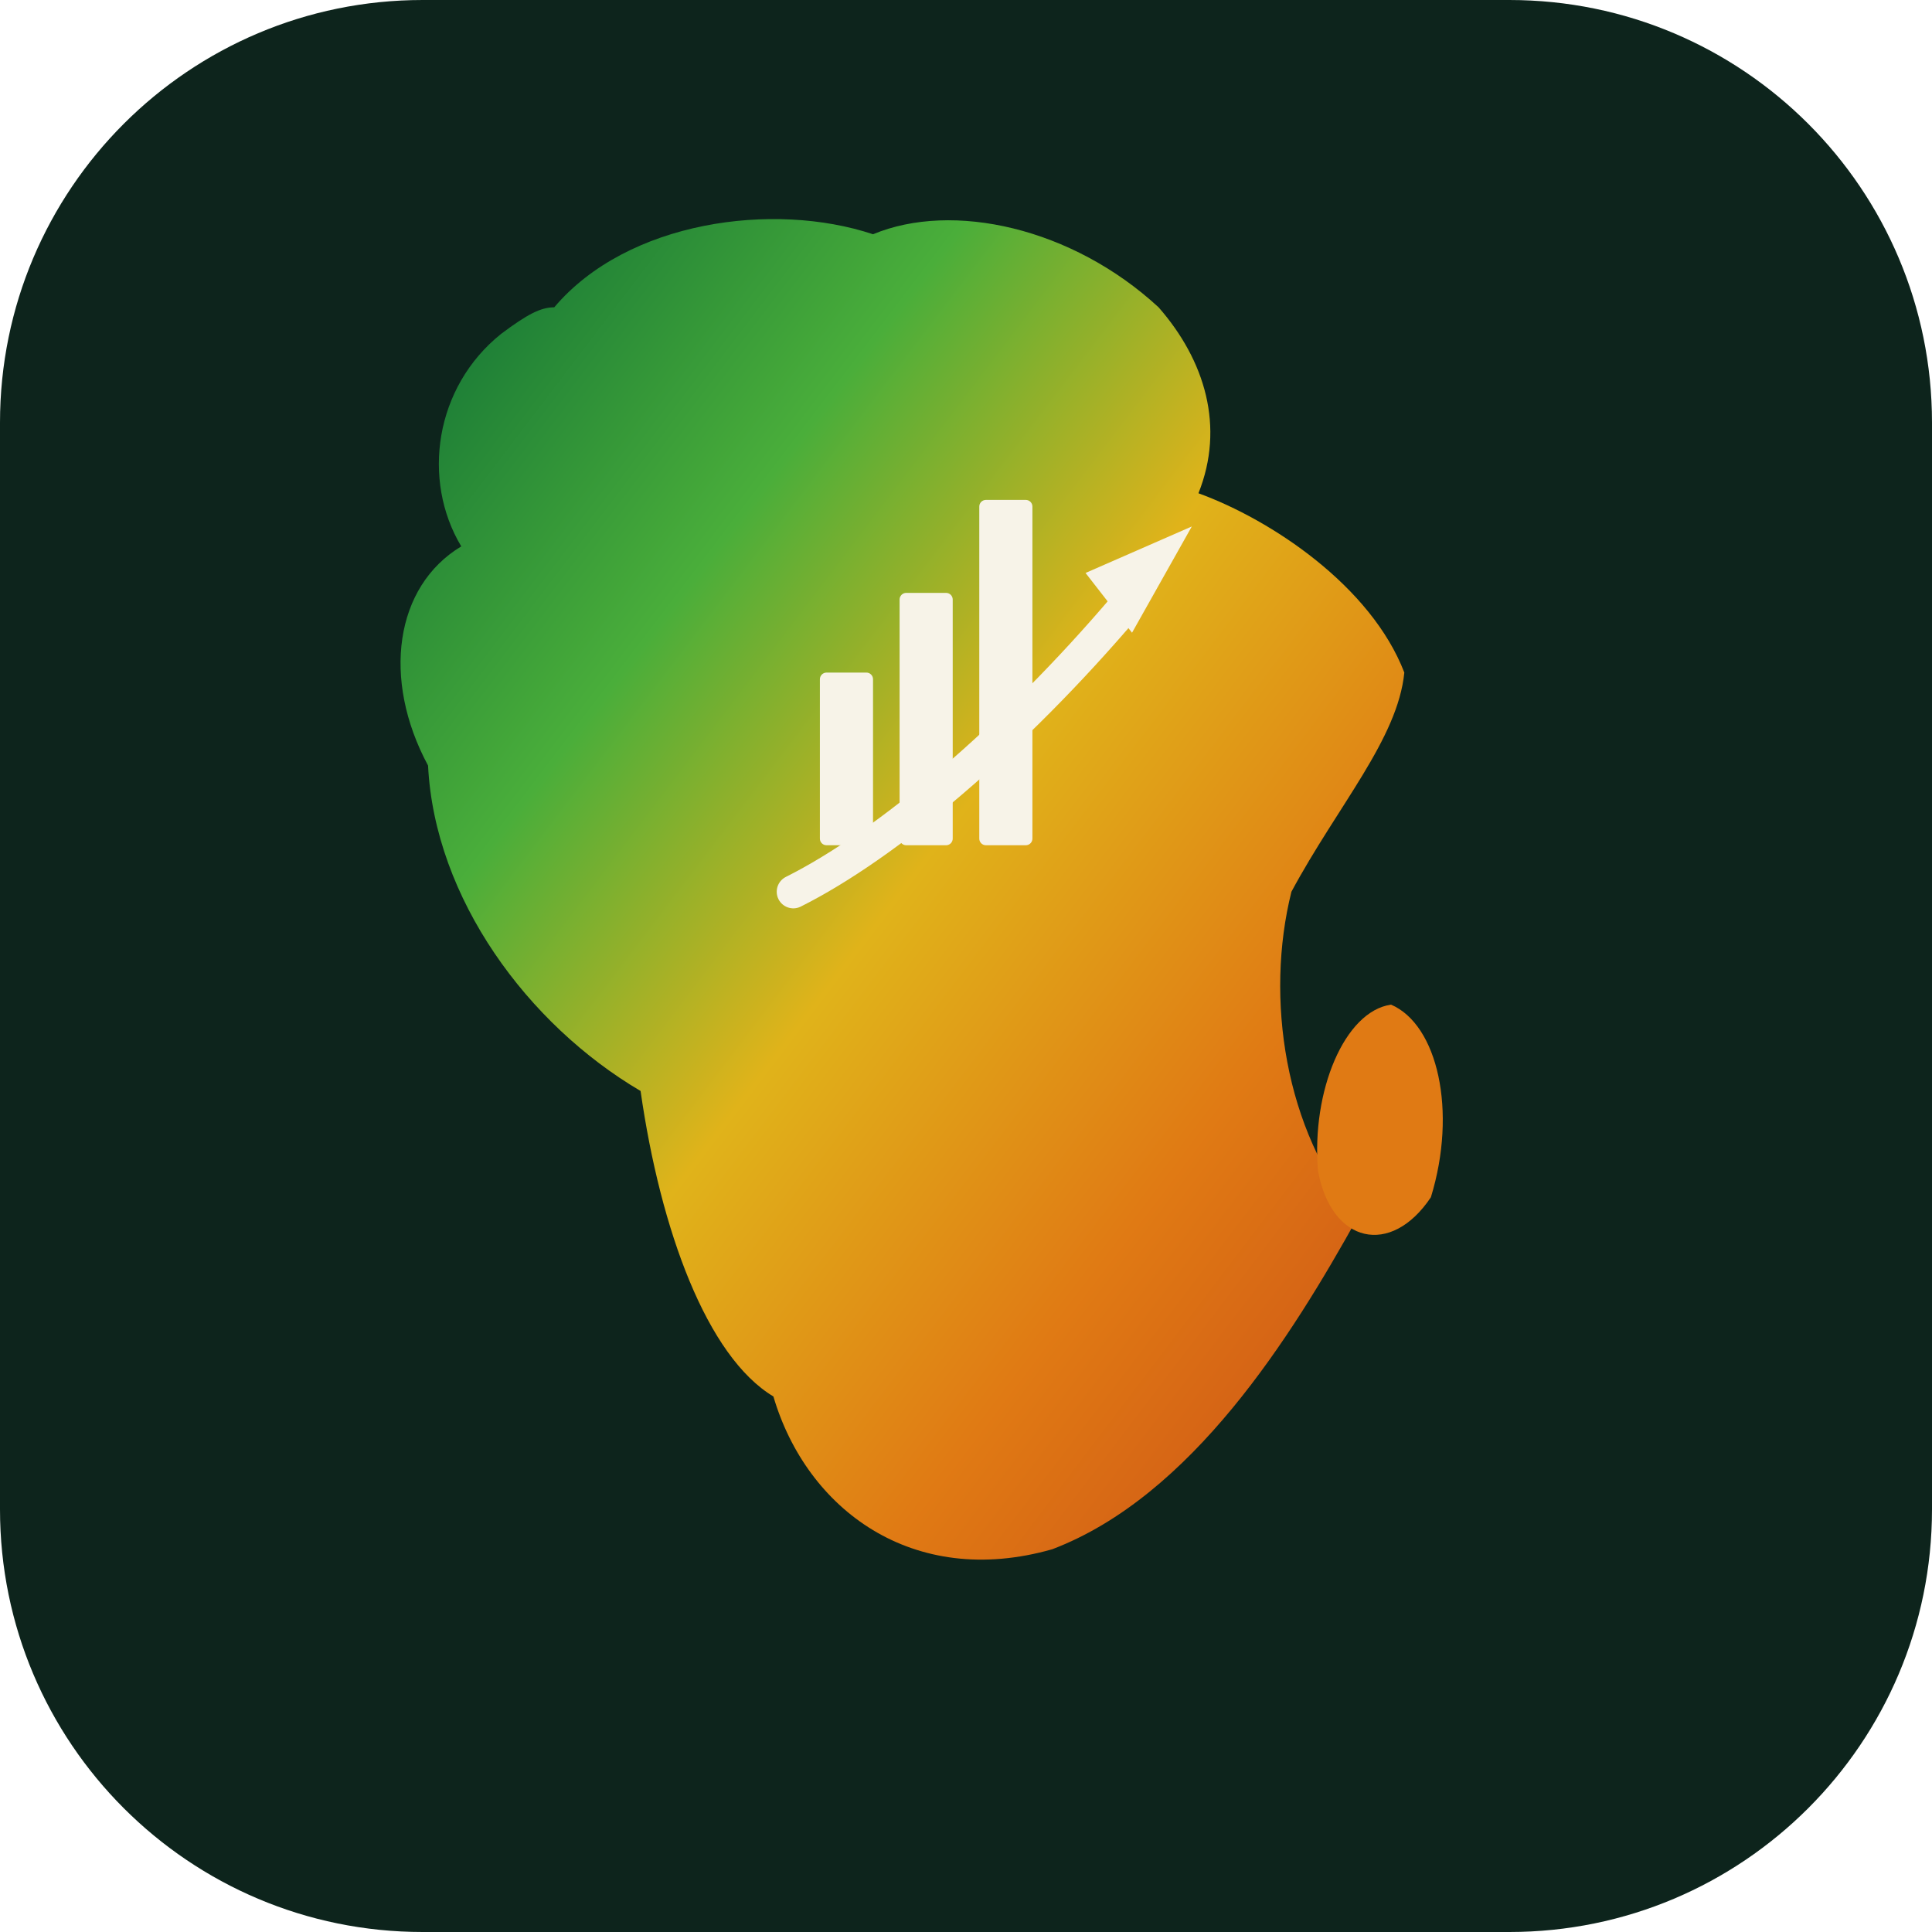
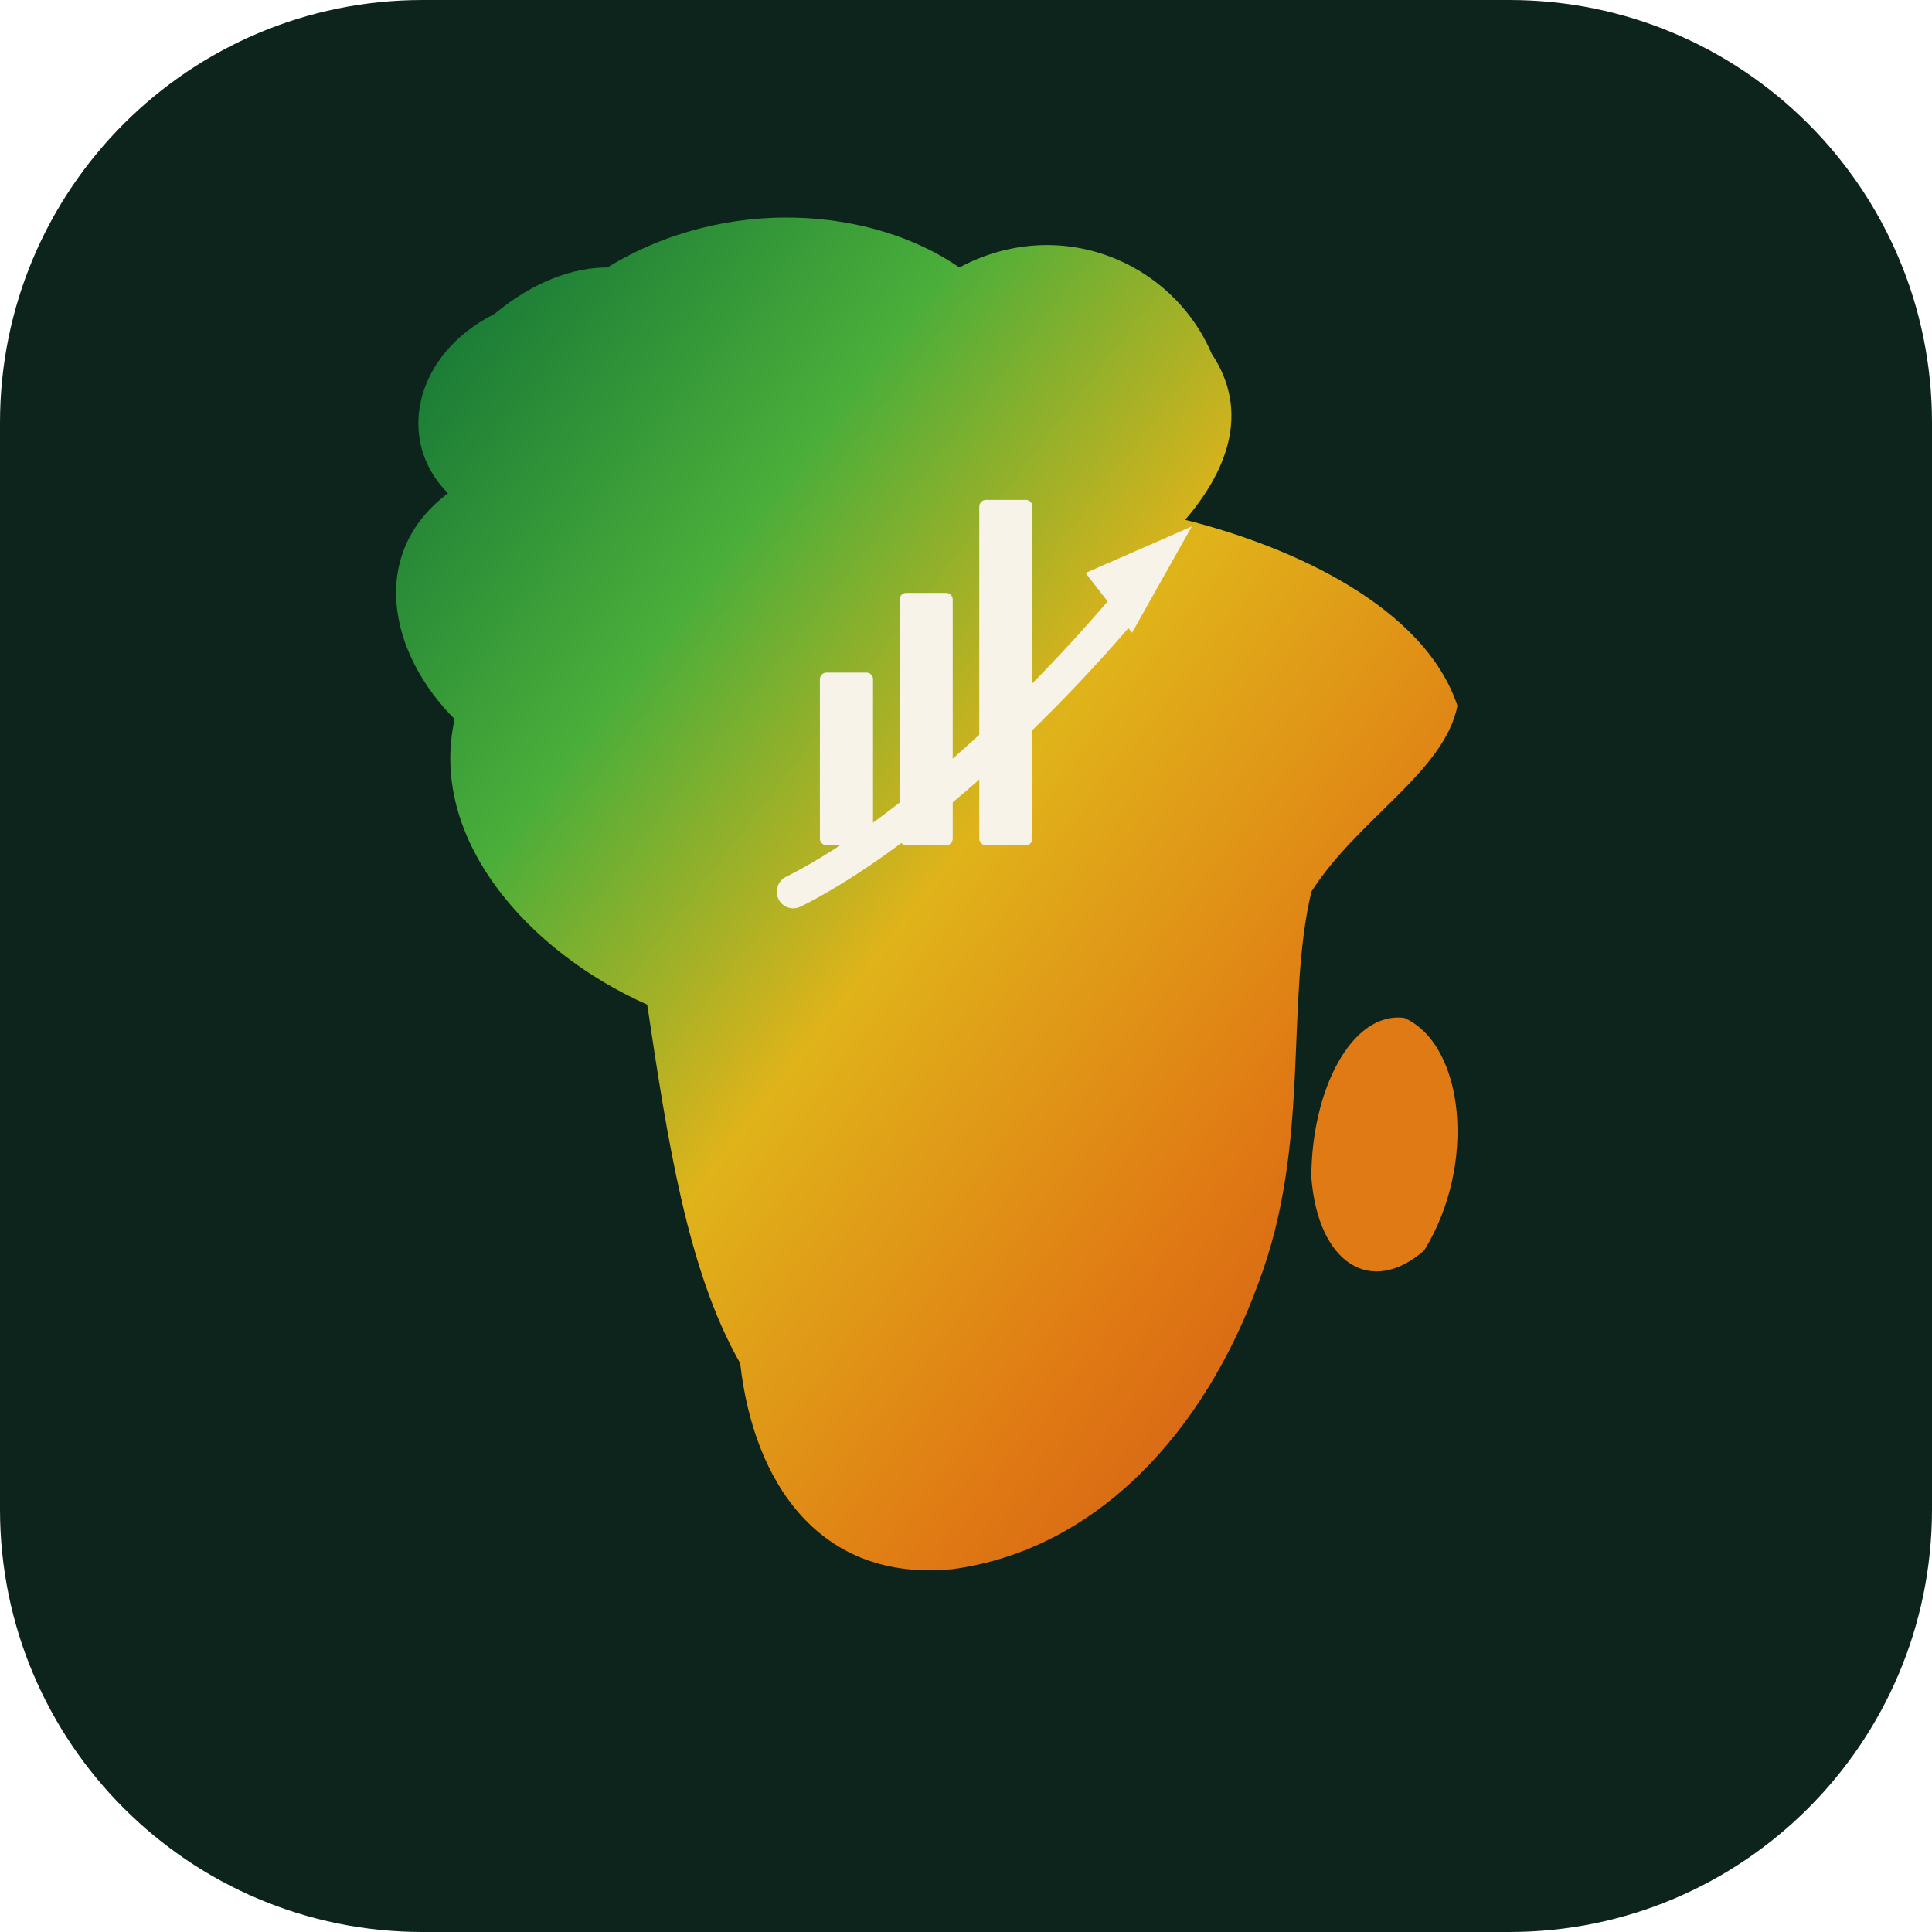
<svg xmlns="http://www.w3.org/2000/svg" viewBox="0 0 64 64">
  <rect width="64" height="64" rx="14" fill="#0d241c" />
  <defs>
    <linearGradient id="g" x1="0" y1="0" x2="1" y2="1">
      <stop offset="0" stop-color="#0b6b35" />
      <stop offset=".28" stop-color="#4aae3a" />
      <stop offset=".5" stop-color="#e0b31a" />
      <stop offset=".74" stop-color="#e07a14" />
      <stop offset="1" stop-color="#c94a16" />
    </linearGradient>
  </defs>
  <g transform="translate(10,6) scale(0.11)">
-     <path d="M76 38C98 12 142 6 172 16C196 6 232 14 258 38C272 54 278 74 270 94C292 102 322 122 332 148C330 168 312 188 298 214C290 246 296 286 318 312C298 348 268 396 226 412C184 424 152 400 142 366C122 354 108 316 102 274C68 254 40 216 38 176C24 150 28 122 48 110C36 90 40 62 60 46C68 40 72 38 76 38Z" fill="url(#g)" />
-     <path d="M328 248C342 254 348 280 340 306C328 324 310 320 306 298C304 274 314 250 328 248Z" fill="#e07a14" />
+     <path d="M92 26C128 4 172 8 198 26C228 10 262 24 274 52C286 70 278 88 266 102C298 110 338 128 348 158C344 178 318 192 304 214C296 248 304 290 288 332C272 376 240 412 196 418C156 422 136 392 132 356C116 328 110 288 104 248C68 232 38 198 46 162C26 142 20 112 44 94C28 78 34 52 58 40C70 30 82 26 92 26Z" fill="url(#g)" />
+     <path d="M332 252C350 260 354 296 338 322C322 336 306 326 304 300C304 274 316 250 332 252Z" fill="#e07a14" />
    <rect x="156" y="148" width="16" height="52" rx="2" fill="#f7f3e8" />
    <rect x="180" y="124" width="16" height="76" rx="2" fill="#f7f3e8" />
    <rect x="204" y="96" width="16" height="104" rx="2" fill="#f7f3e8" />
    <path d="M148 214C176 200 214 168 248 128" fill="none" stroke="#f7f3e8" stroke-width="10" stroke-linecap="round" />
    <path d="M236 118 L268 104 L250 136 Z" fill="#f7f3e8" />
  </g>
</svg>
